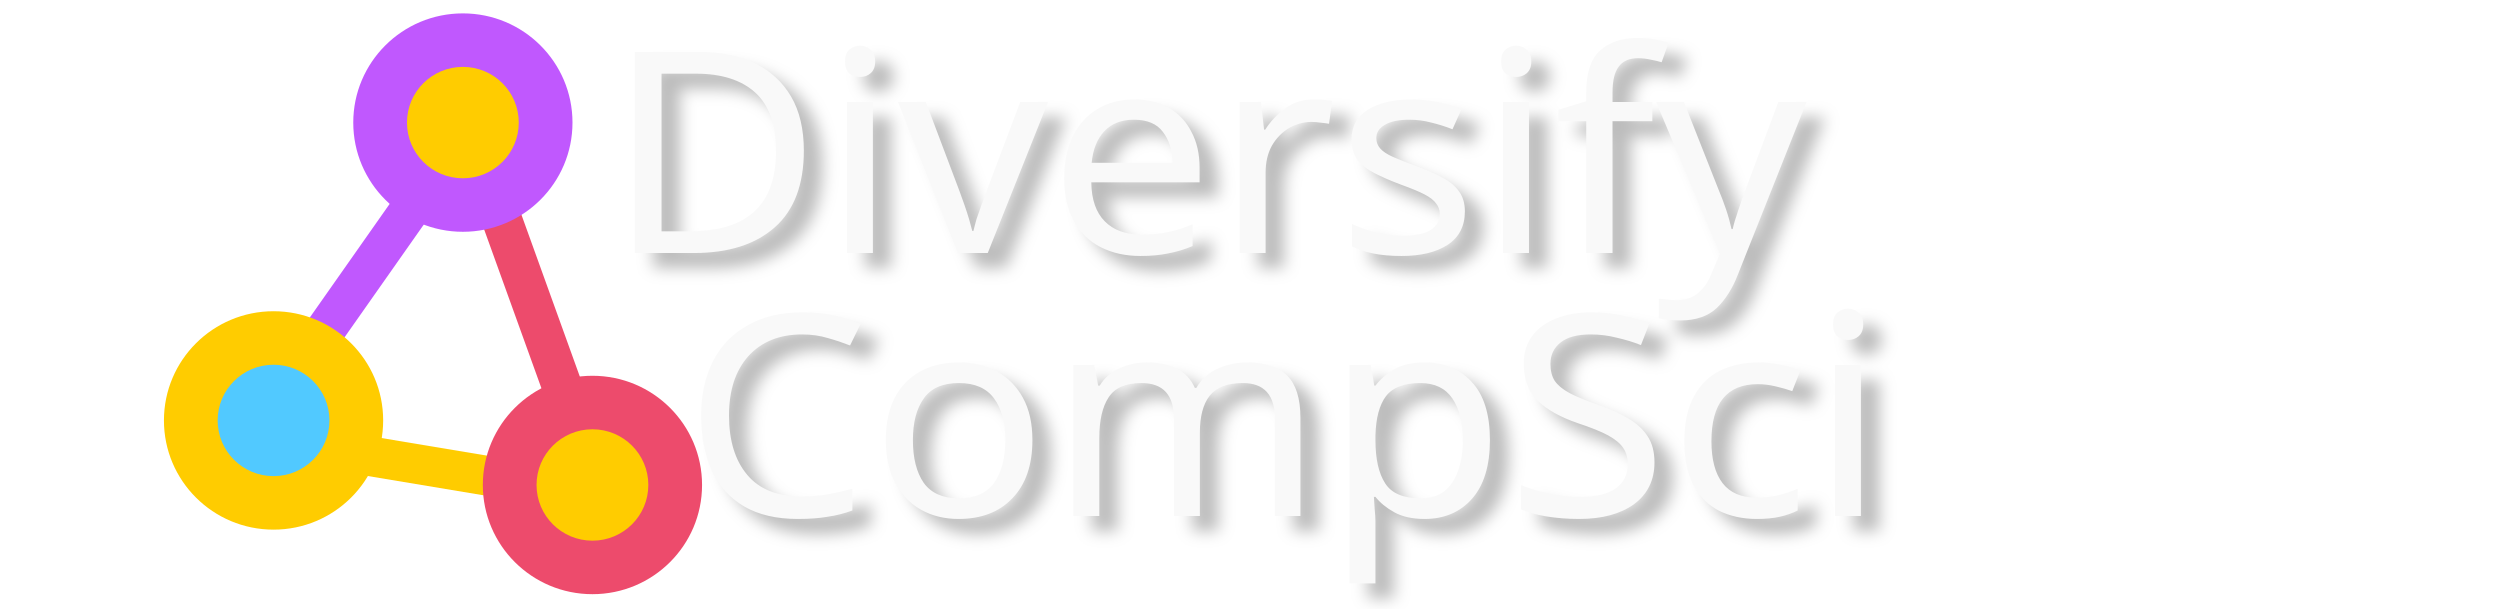
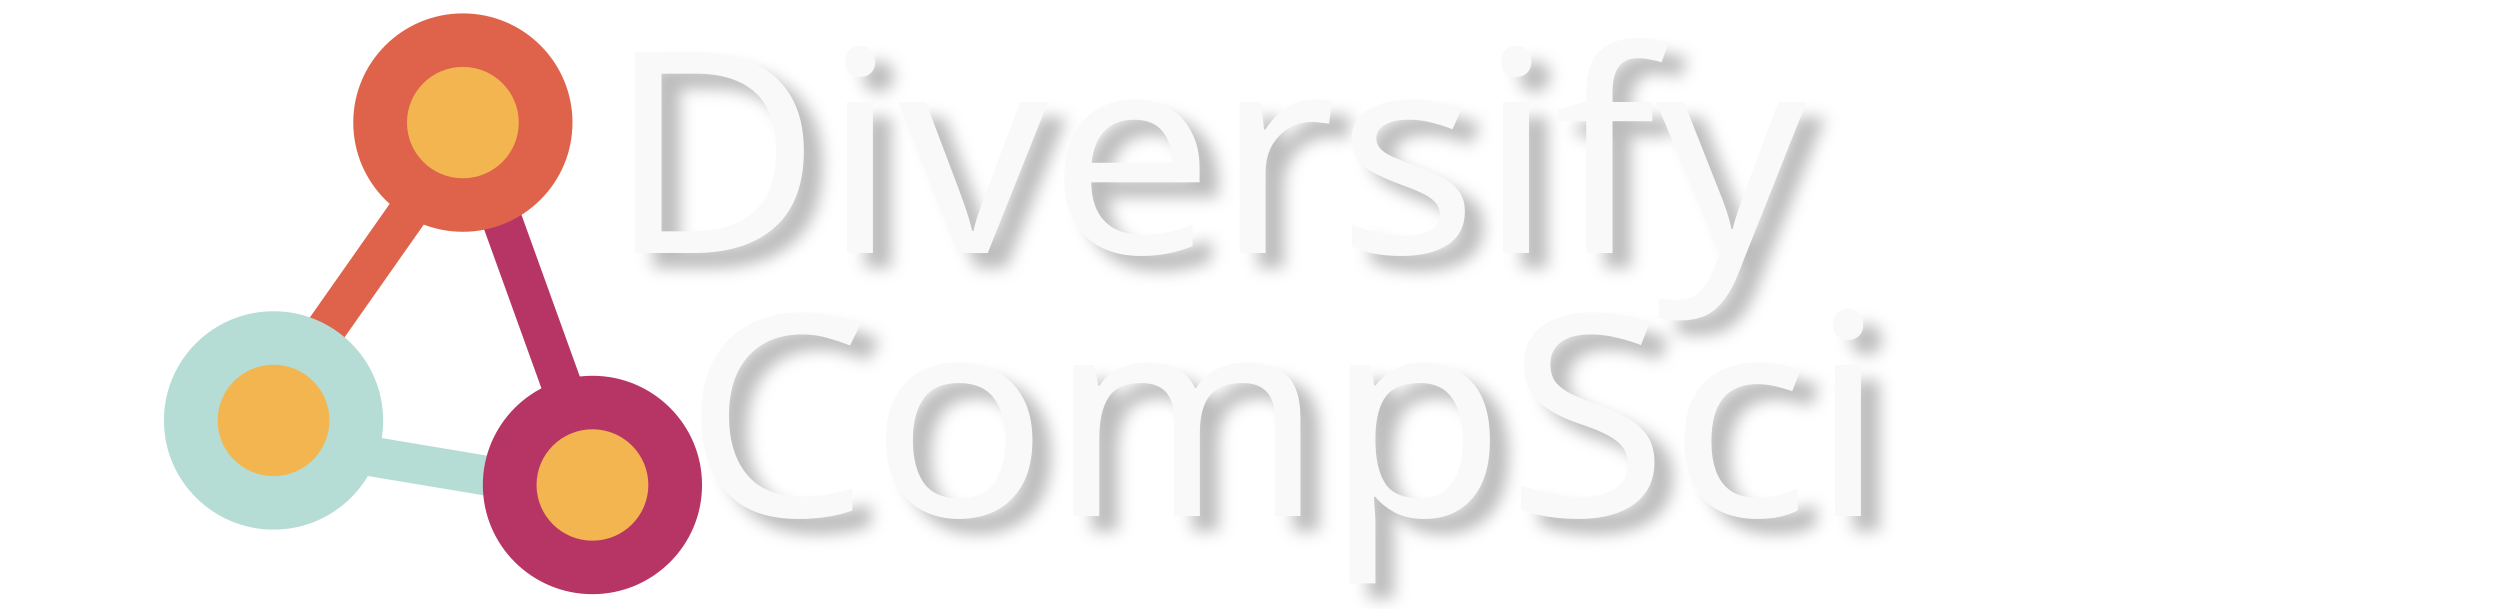
<svg xmlns="http://www.w3.org/2000/svg" width="115mm" height="28mm" viewBox="0 0 103.5 25.2" version="1.1" id="svg8">
  <defs id="defs2">
    <filter style="color-interpolation-filters:sRGB" id="filter5239" x="-0.014" width="1.027" y="-0.033" height="1.066">
      <feGaussianBlur stdDeviation="0.314" id="feGaussianBlur5241" />
    </filter>
  </defs>
  <g id="layer1" transform="translate(0,-242.1)">
    <text xml:space="preserve" style="font-style:normal;font-variant:normal;font-weight:normal;font-stretch:normal;font-size:9.525px;line-height:1.25;font-family:sans-serif;-inkscape-font-specification:sans-serif;letter-spacing:0px;word-spacing:0px;fill:#000000;fill-opacity:1;stroke:none;stroke-width:0.238" x="58.827" y="203.929" id="text4600">
      <tspan x="58.827" y="212.356" style="stroke-width:0.238" id="tspan4602" />
    </text>
    <rect style="opacity:1;fill:#ffcc00;fill-opacity:1;stroke:#ff0000;stroke-width:0.326;stroke-miterlimit:4;stroke-dasharray:none;stroke-opacity:0" id="rect4919" width="205.263" height="87.104" x="-57.312" y="283.711" />
    <rect style="opacity:1;fill:#c058fe;fill-opacity:1;stroke:#ff0000;stroke-width:0.326;stroke-miterlimit:4;stroke-dasharray:none;stroke-opacity:0" id="rect859" width="2.02" height="11.361" x="136.24" y="169.204" transform="rotate(35)" />
    <rect style="opacity:1;fill:#ed4b6c;fill-opacity:1;stroke:#ff0000;stroke-width:0.336;stroke-miterlimit:4;stroke-dasharray:none;stroke-opacity:0" id="rect859-7" width="2.033" height="12.011" x="-57.522" y="209.782" transform="matrix(0.9252574,-0.3793399,0.338227,0.9410646,0,0)" />
    <rect style="opacity:1;fill:#51c9ff;fill-opacity:1;stroke:#ff0000;stroke-width:0.326;stroke-miterlimit:4;stroke-dasharray:none;stroke-opacity:0" id="rect859-5" width="2.02" height="11.361" x="-227.324" y="47.294" transform="rotate(-80.5)" />
  </g>
  <g id="layer3">
    <text xml:space="preserve" style="font-style:normal;font-variant:normal;font-weight:normal;font-stretch:normal;font-size:12.761px;line-height:1.25;font-family:'diversify cs';-inkscape-font-specification:'diversify cs';letter-spacing:0px;word-spacing:0px;fill:#000000;fill-opacity:1;stroke:#000000;stroke-width:0.319;stroke-miterlimit:4;stroke-dasharray:none;stroke-opacity:0.059;opacity:0.264;filter:url(#filter5239);" x="25.238" y="254.664" id="text12-2" transform="matrix(1.024708,0,0,0.9758877,0,-242.1)">
      <tspan id="tspan10-9" x="25.238" y="254.664" style="font-style:normal;font-variant:normal;font-weight:normal;font-stretch:normal;font-size:11.931px;line-height:0;font-family:sans-serif;-inkscape-font-specification:sans-serif;fill:#000000;fill-opacity:1;stroke:#ff0000;stroke-width:0.319;stroke-miterlimit:4;stroke-dasharray:none;stroke-opacity:0;" rotate="0 0 0 0 0 0 0 0 0 0 0" dy="4.793">Diversify </tspan>
      <tspan x="25.238" y="270.616" style="font-style:normal;font-variant:normal;font-weight:normal;font-stretch:normal;font-size:11.931px;line-height:0;font-family:sans-serif;-inkscape-font-specification:sans-serif;fill:#000000;fill-opacity:1;stroke:#ff0000;stroke-width:0.319;stroke-miterlimit:4;stroke-dasharray:none;stroke-opacity:0;" id="tspan4565-2" rotate="0 0 0 0 0 0 0 0 0"> CompSci</tspan>
    </text>
  </g>
  <g id="layer2">
    <text xml:space="preserve" style="font-style:normal;font-variant:normal;font-weight:normal;font-stretch:normal;font-size:12.761px;line-height:1.25;font-family:'diversify cs';-inkscape-font-specification:'diversify cs';letter-spacing:0px;word-spacing:0px;fill:#f9f9f9;fill-opacity:1;stroke:#000000;stroke-width:0.319;stroke-miterlimit:4;stroke-dasharray:none;stroke-opacity:0.059" x="24.493" y="5.94" id="text12" transform="scale(1.024708,0.9758877)">
      <tspan id="tspan10" x="24.493" y="5.94" style="font-style:normal;font-variant:normal;font-weight:normal;font-stretch:normal;font-size:11.931px;line-height:0;font-family:sans-serif;-inkscape-font-specification:sans-serif;fill:#f9f9f9;fill-opacity:1;stroke:#ff0000;stroke-width:0.319;stroke-miterlimit:4;stroke-dasharray:none;stroke-opacity:0" rotate="0 0 0 0 0 0 0 0 0 0 0" dy="4.793">Diversify </tspan>
      <tspan x="24.493" y="21.892" style="font-style:normal;font-variant:normal;font-weight:normal;font-stretch:normal;font-size:11.931px;line-height:0;font-family:sans-serif;-inkscape-font-specification:sans-serif;fill:#f9f9f9;fill-opacity:1;stroke:#ff0000;stroke-width:0.319;stroke-miterlimit:4;stroke-dasharray:none;stroke-opacity:0" id="tspan4565" rotate="0 0 0 0 0 0 0 0 0"> CompSci</tspan>
    </text>
    <circle style="opacity:1;fill:#c058fe;fill-opacity:1;stroke:#ff0000;stroke-width:0.326;stroke-miterlimit:4;stroke-dasharray:none;stroke-opacity:0" id="path836" cx="16.916" cy="-27.567" r="5.554" />
    <circle style="opacity:1;fill:#51c9ff;fill-opacity:1;stroke:#ff0000;stroke-width:0.326;stroke-miterlimit:4;stroke-dasharray:none;stroke-opacity:0" id="path836-3" cx="7.322" cy="-12.419" r="5.554" />
    <circle style="opacity:1;fill:#ed4b6c;fill-opacity:1;stroke:#ff0000;stroke-width:0.326;stroke-miterlimit:4;stroke-dasharray:none;stroke-opacity:0" id="path836-6" cx="23.48" cy="-9.137" r="5.554" />
    <circle style="opacity:1;fill:#ffcc00;fill-opacity:1;stroke:#ff0000;stroke-width:0.215;stroke-miterlimit:4;stroke-dasharray:none;stroke-opacity:0" id="path890" cx="16.916" cy="-27.567" r="2.833" />
    <circle style="opacity:1;fill:#ffcc00;fill-opacity:1;stroke:#ff0000;stroke-width:0.215;stroke-miterlimit:4;stroke-dasharray:none;stroke-opacity:0" id="path890-3" cx="23.48" cy="-9.137" r="2.833" />
    <circle style="opacity:1;fill:#ffcc00;fill-opacity:1;stroke:#ff0000;stroke-width:0.215;stroke-miterlimit:4;stroke-dasharray:none;stroke-opacity:0" id="path890-5" cx="7.322" cy="-12.419" r="2.833" />
-     <rect style="opacity:1;fill:#c058fe;fill-opacity:1;stroke:#ff0000;stroke-width:0.266;stroke-miterlimit:4;stroke-dasharray:none;stroke-opacity:0" id="rect859-6" width="1.648" height="9.259" x="18.052" y="-4.217" transform="matrix(0.8201477,0.5721519,-0.5750011,0.8181527,0,0)" />
-     <rect style="opacity:1;fill:#ed4b6c;fill-opacity:1;stroke:#ff0000;stroke-width:0.274;stroke-miterlimit:4;stroke-dasharray:none;stroke-opacity:0" id="rect859-7-2" width="1.661" height="9.781" x="15.644" y="15.757" transform="matrix(0.9257488,-0.3781392,0.339337,0.9406649,0,0)" />
-     <rect style="opacity:1;fill:#ffcc00;fill-opacity:1;stroke:#ff0000;stroke-width:0.266;stroke-miterlimit:4;stroke-dasharray:none;stroke-opacity:0" id="rect859-5-9" width="1.644" height="9.282" x="-16.935" y="15.82" transform="matrix(0.1656429,-0.9861858,0.9863847,0.1644543,0,0)" />
-     <ellipse style="opacity:1;fill:#c058fe;fill-opacity:1;stroke:#ff0000;stroke-width:0.266;stroke-miterlimit:4;stroke-dasharray:none;stroke-opacity:0" id="path836-1" cx="19.163" cy="5.075" rx="4.538" ry="4.521" />
-     <ellipse style="opacity:1;fill:#ffcc00;fill-opacity:1;stroke:#ff0000;stroke-width:0.266;stroke-miterlimit:4;stroke-dasharray:none;stroke-opacity:0" id="path836-3-2" cx="11.325" cy="17.406" rx="4.538" ry="4.521" />
-     <ellipse style="opacity:1;fill:#ed4b6c;fill-opacity:1;stroke:#ff0000;stroke-width:0.266;stroke-miterlimit:4;stroke-dasharray:none;stroke-opacity:0" id="path836-6-7" cx="24.527" cy="20.078" rx="4.538" ry="4.521" />
-     <ellipse style="opacity:1;fill:#ffcc00;fill-opacity:1;stroke:#ff0000;stroke-width:0.175;stroke-miterlimit:4;stroke-dasharray:none;stroke-opacity:0" id="path890-0" cx="19.163" cy="5.075" rx="2.314" ry="2.306" />
-     <ellipse style="opacity:1;fill:#ffcc00;fill-opacity:1;stroke:#ff0000;stroke-width:0.175;stroke-miterlimit:4;stroke-dasharray:none;stroke-opacity:0" id="path890-3-9" cx="24.527" cy="20.078" rx="2.314" ry="2.306" />
-     <ellipse style="opacity:1;fill:#51c9ff;fill-opacity:1;stroke:#ff0000;stroke-width:0.175;stroke-miterlimit:4;stroke-dasharray:none;stroke-opacity:0" id="path890-5-3" cx="11.325" cy="17.406" rx="2.314" ry="2.306" />
+     <rect style="opacity:1;fill:#df634a;fill-opacity:1;stroke:#ff0000;stroke-width:0.266;stroke-miterlimit:4;stroke-dasharray:none;stroke-opacity:0" id="rect859-6" width="1.648" height="9.259" x="18.052" y="-4.217" transform="matrix(0.8201477,0.5721519,-0.5750011,0.8181527,0,0)" />
+     <rect style="opacity:1;fill:#b73564;fill-opacity:1;stroke:#ff0000;stroke-width:0.274;stroke-miterlimit:4;stroke-dasharray:none;stroke-opacity:0" id="rect859-7-2" width="1.661" height="9.781" x="15.644" y="15.757" transform="matrix(0.9257488,-0.3781392,0.339337,0.9406649,0,0)" />
+     <rect style="opacity:1;fill:#b5ddd5;fill-opacity:1;stroke:#ff0000;stroke-width:0.266;stroke-miterlimit:4;stroke-dasharray:none;stroke-opacity:0" id="rect859-5-9" width="1.644" height="9.282" x="-16.935" y="15.82" transform="matrix(0.1656429,-0.9861858,0.9863847,0.1644543,0,0)" />
+     <ellipse style="opacity:1;fill:#df634a;fill-opacity:1;stroke:#ff0000;stroke-width:0.266;stroke-miterlimit:4;stroke-dasharray:none;stroke-opacity:0" id="path836-1" cx="19.163" cy="5.075" rx="4.538" ry="4.521" />
+     <ellipse style="opacity:1;fill:#b5ddd5;fill-opacity:1;stroke:#ff0000;stroke-width:0.266;stroke-miterlimit:4;stroke-dasharray:none;stroke-opacity:0" id="path836-3-2" cx="11.325" cy="17.406" rx="4.538" ry="4.521" />
+     <ellipse style="opacity:1;fill:#b73564;fill-opacity:1;stroke:#ff0000;stroke-width:0.266;stroke-miterlimit:4;stroke-dasharray:none;stroke-opacity:0" id="path836-6-7" cx="24.527" cy="20.078" rx="4.538" ry="4.521" />
+     <ellipse style="opacity:1;fill:#f3b550;fill-opacity:1;stroke:#ff0000;stroke-width:0.175;stroke-miterlimit:4;stroke-dasharray:none;stroke-opacity:0" id="path890-0" cx="19.163" cy="5.075" rx="2.314" ry="2.306" />
+     <ellipse style="opacity:1;fill:#f3b550;fill-opacity:1;stroke:#ff0000;stroke-width:0.175;stroke-miterlimit:4;stroke-dasharray:none;stroke-opacity:0" id="path890-3-9" cx="24.527" cy="20.078" rx="2.314" ry="2.306" />
+     <ellipse style="opacity:1;fill:#f3b550;fill-opacity:1;stroke:#ff0000;stroke-width:0.175;stroke-miterlimit:4;stroke-dasharray:none;stroke-opacity:0" id="path890-5-3" cx="11.325" cy="17.406" rx="2.314" ry="2.306" />
  </g>
</svg>
